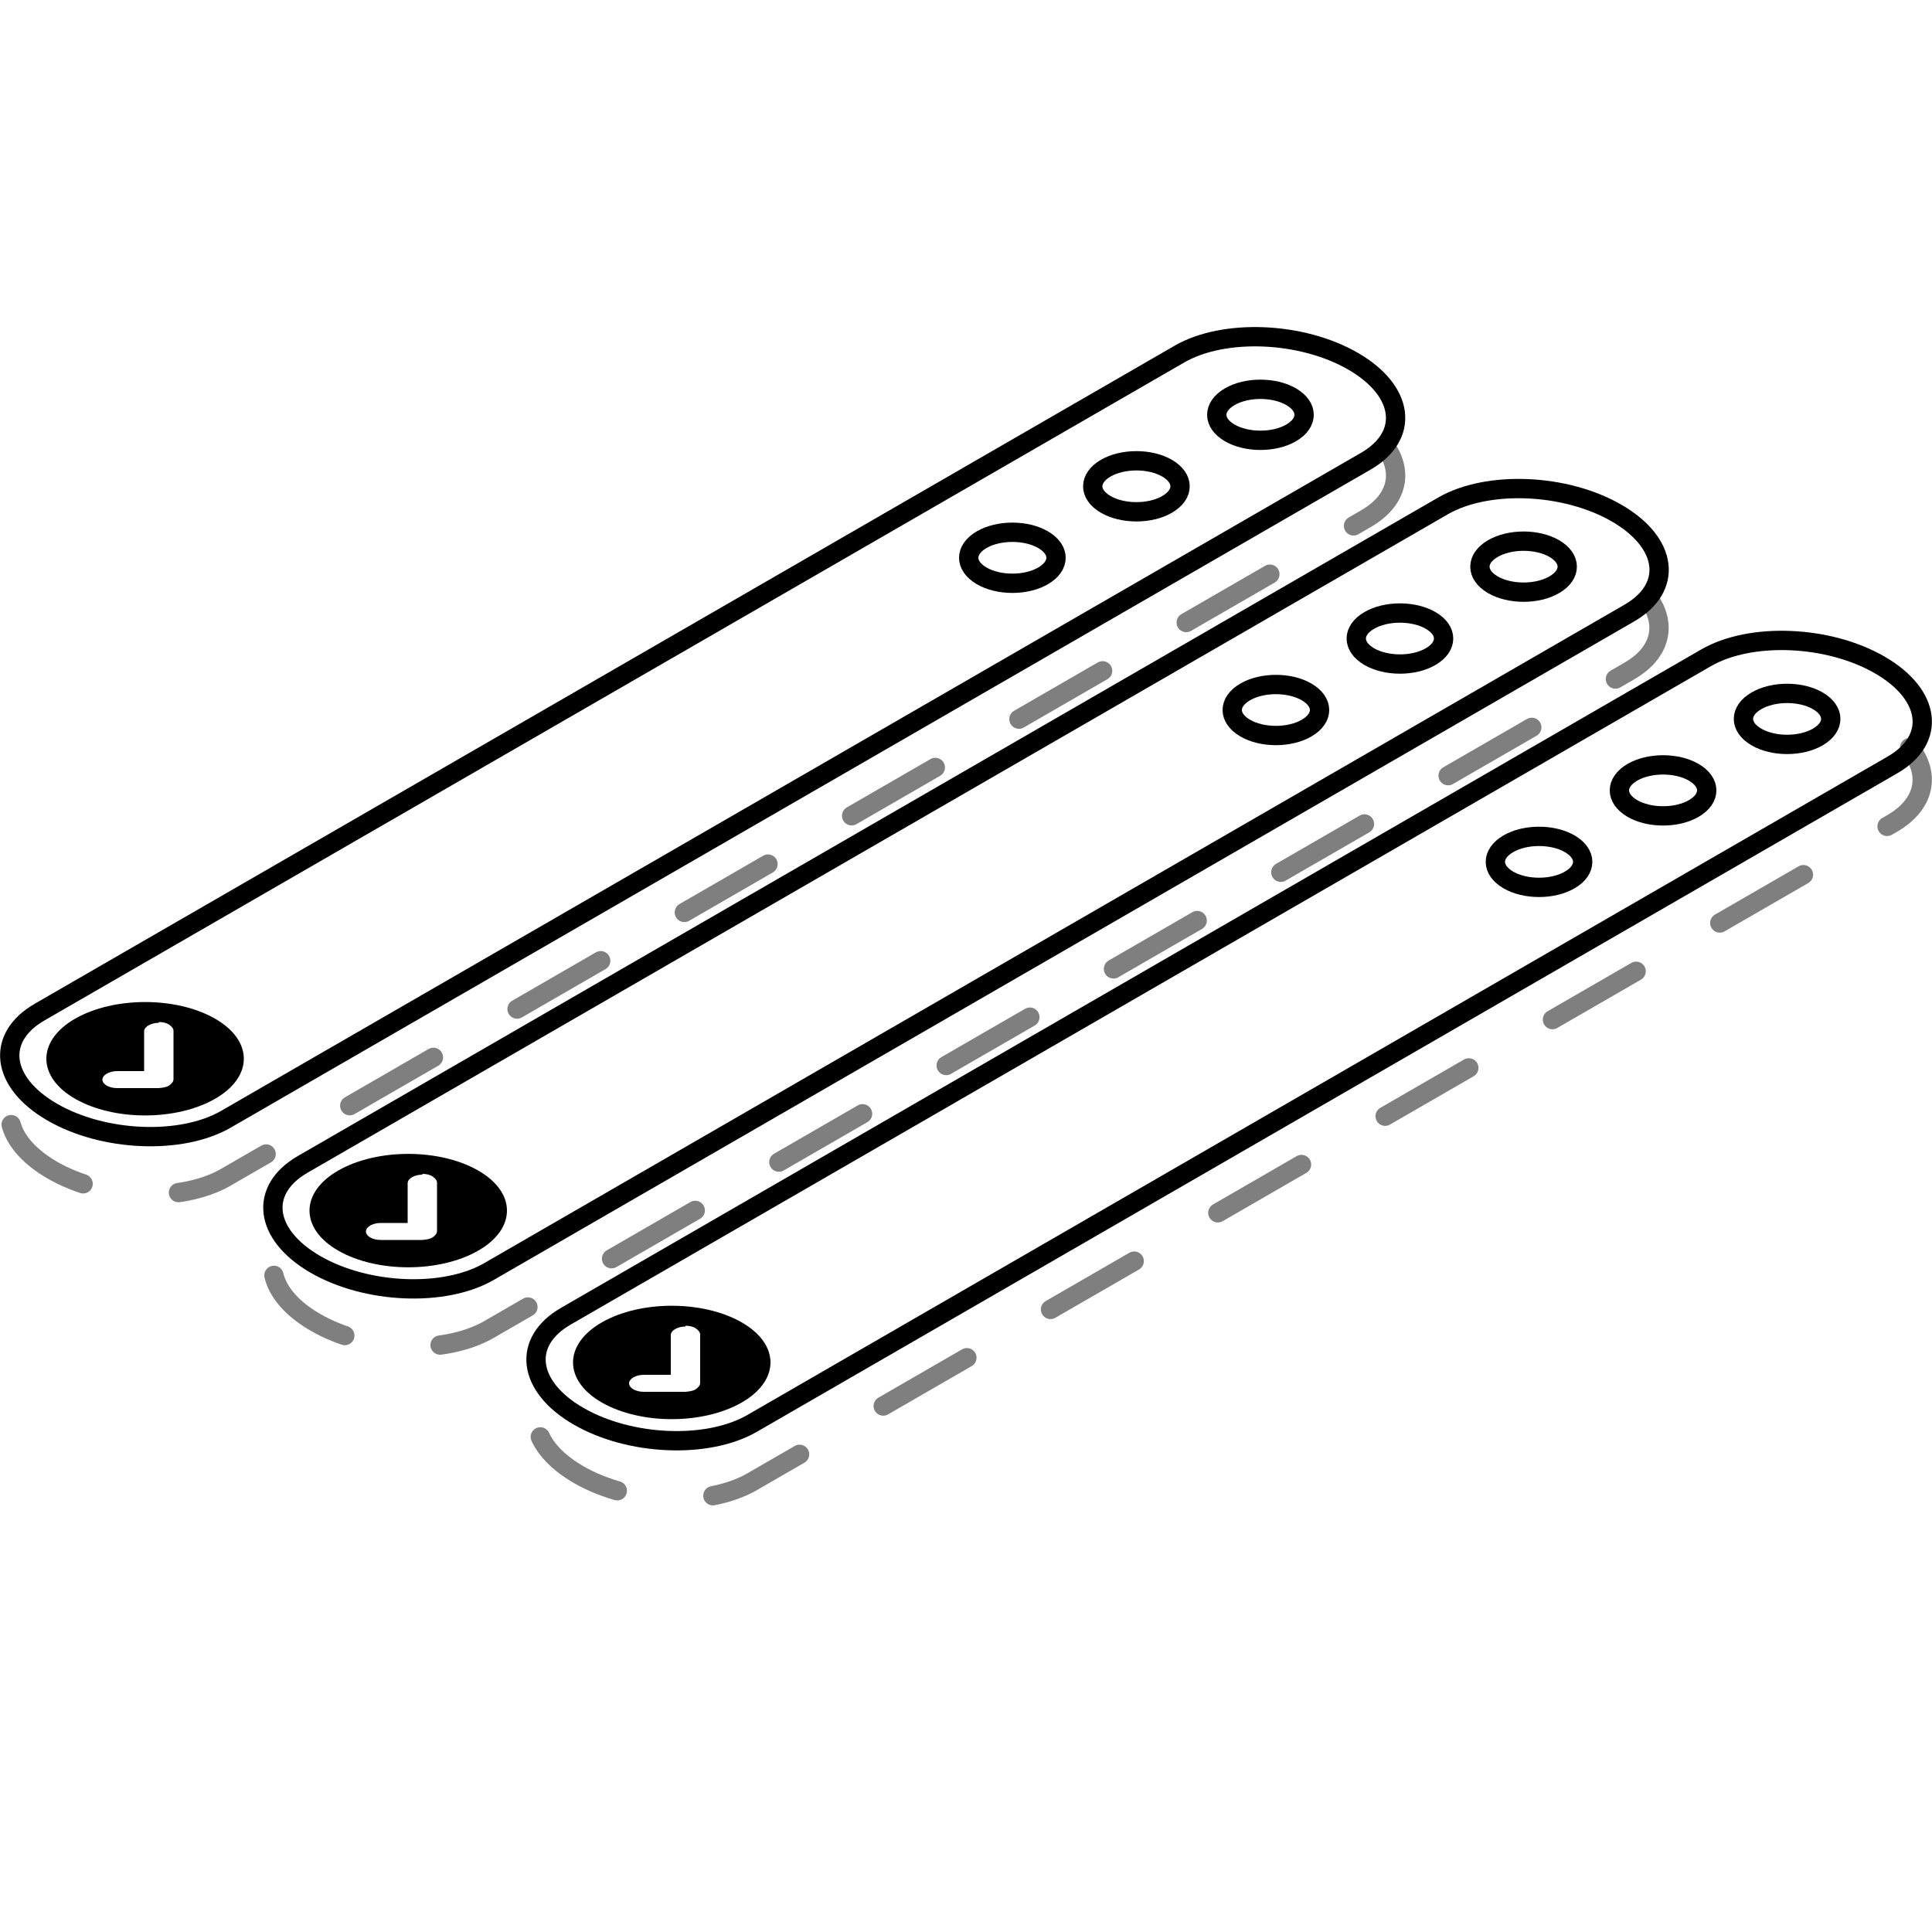
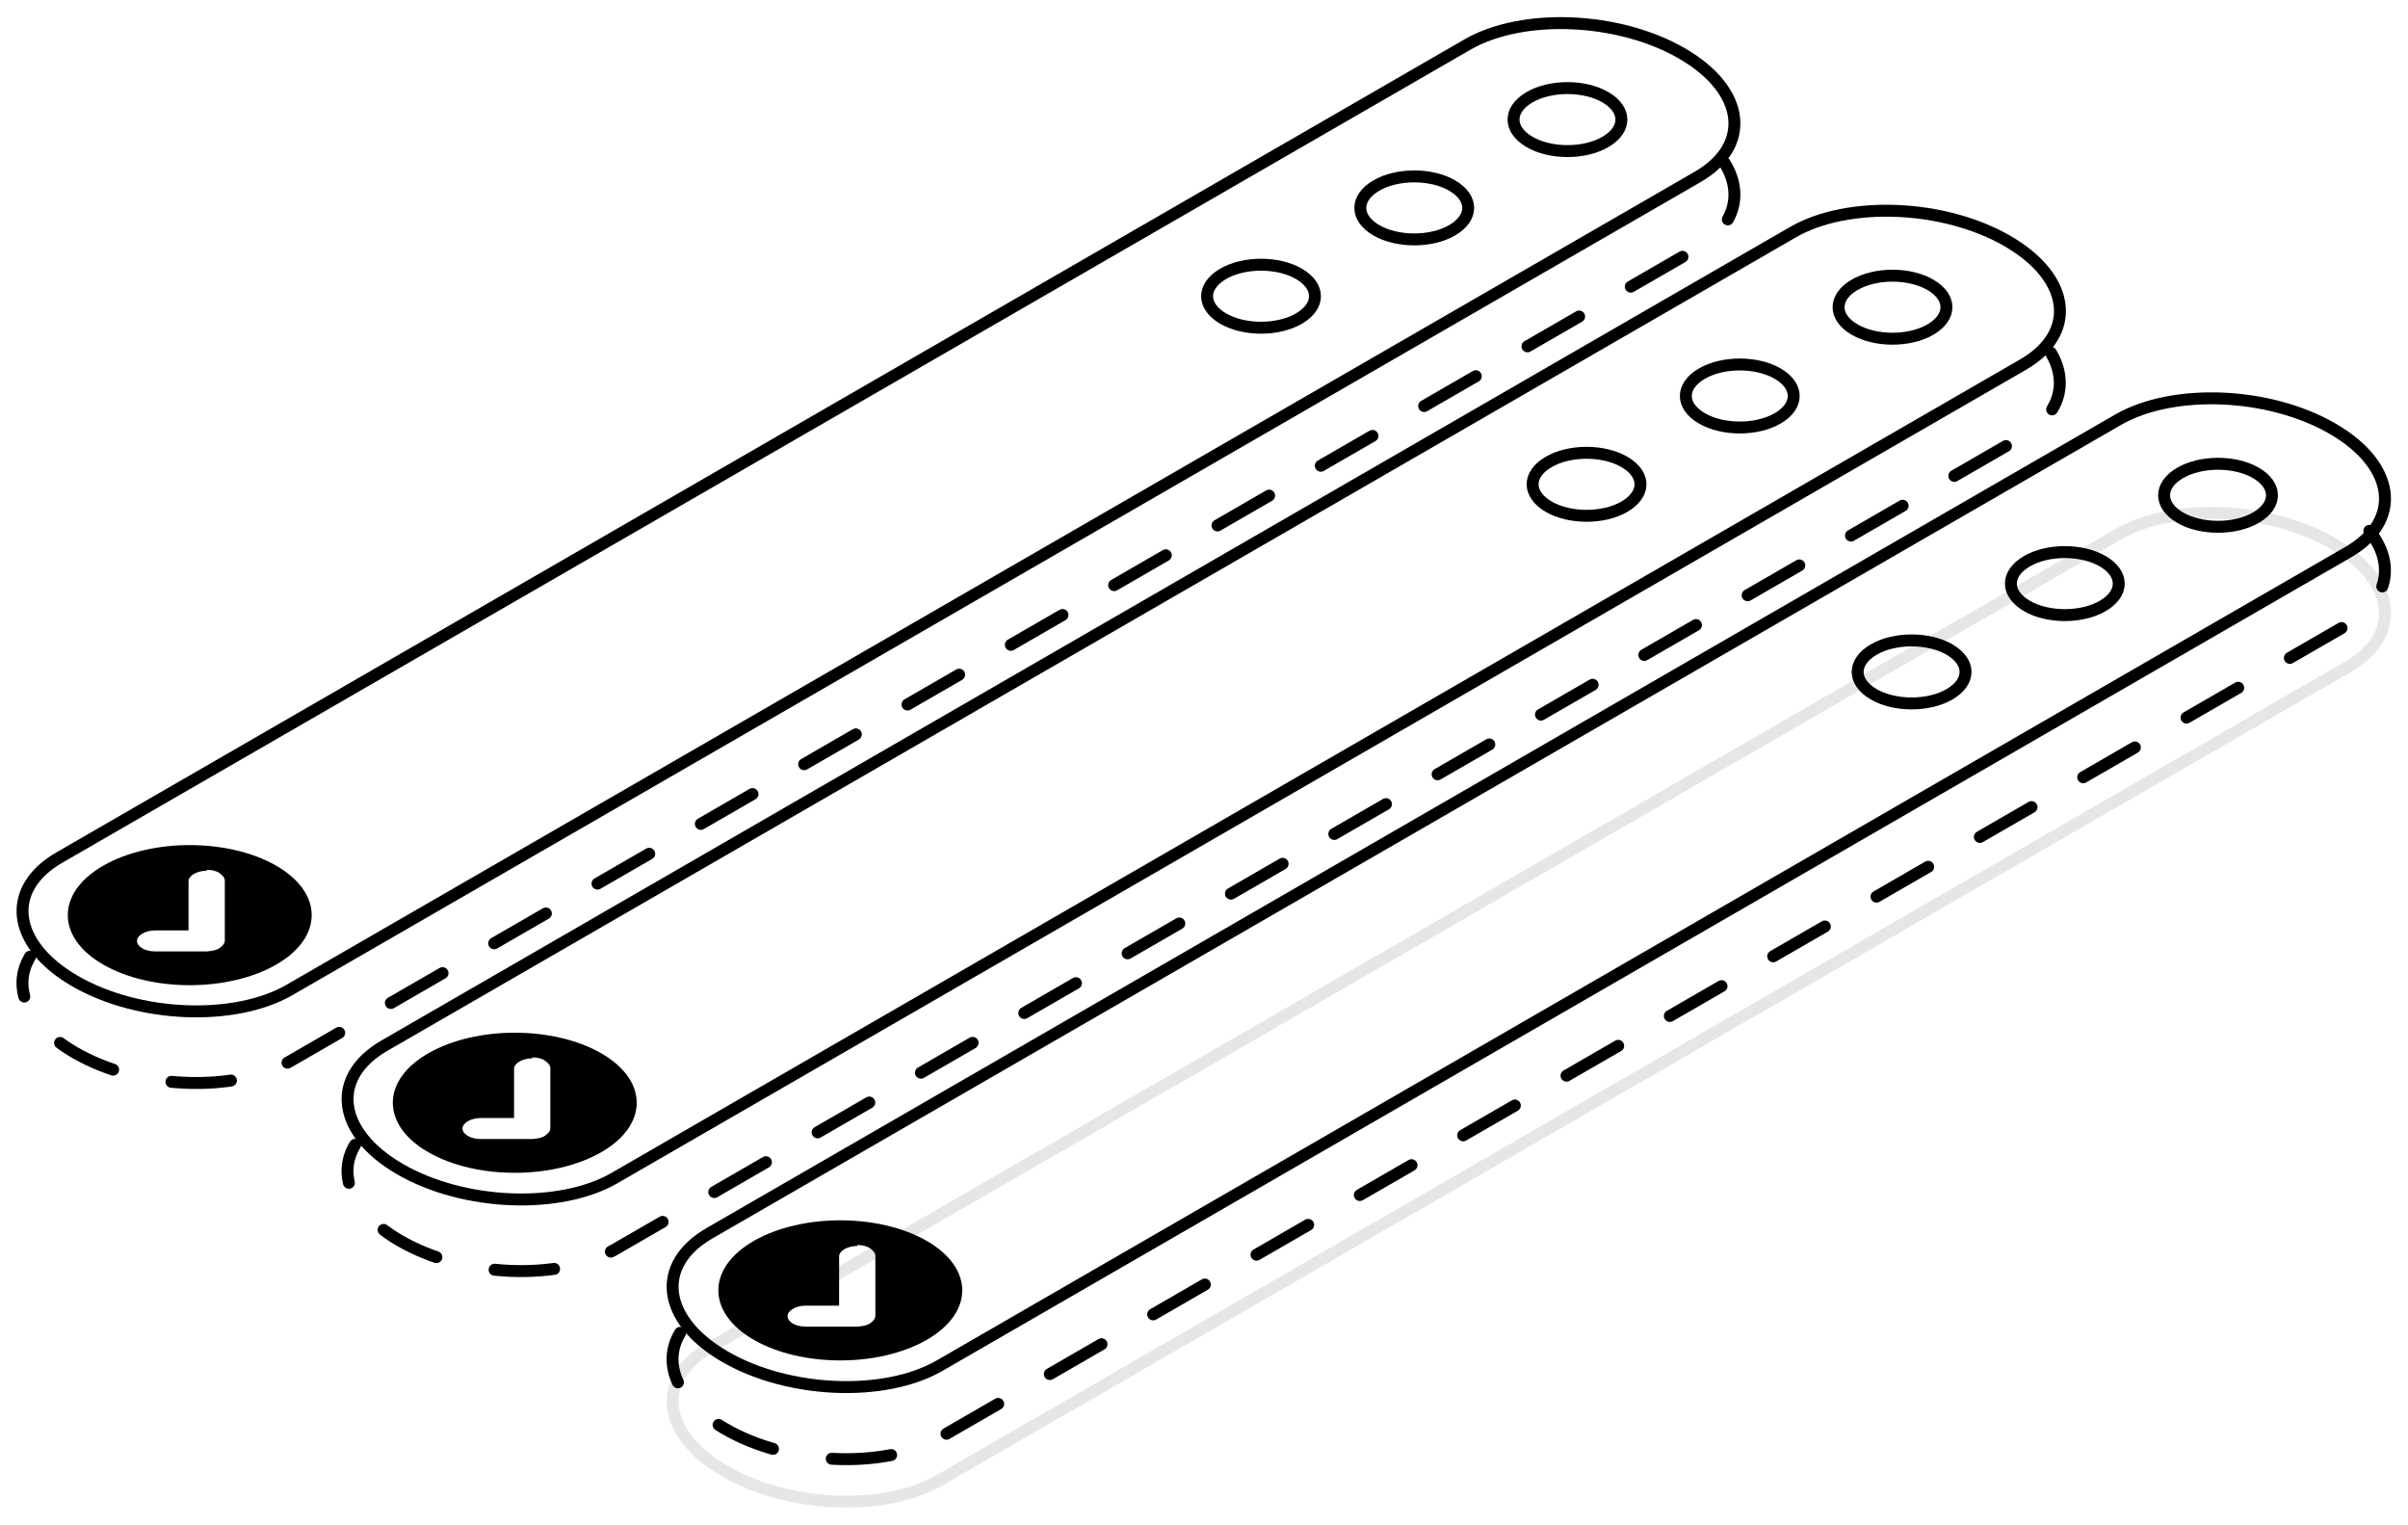
- <svg xmlns="http://www.w3.org/2000/svg" viewBox="0 0 50 50" width="100%" height="100%" fill="none" stroke="currentColor" stroke-width="0.5">
+ <svg xmlns="http://www.w3.org/2000/svg" viewBox="-0.22 8.23 50.45 31.94" preserveAspectRatio="xMinYMid meet" width="100%" height="100%" fill="none" stroke="currentColor" stroke-width="0.25">
+   <style>.esl{animation:esF .5s ease-out both}.esd{animation:esFd .5s ease-out both}.es2{animation-delay:.1s}.es3{animation-delay:.2s}@keyframes esF{from{opacity:0}to{opacity:1}}@keyframes esFd{from{opacity:0}to{opacity:.5}}@media(prefers-reduced-motion:reduce){.esl,.esd{animation:none}.esl{opacity:1}.esd{opacity:.5}}</style>
  <g transform="translate(0 8.46)">
-     <path d="M42.16,7.41L12.65,24.45c-1.15.66-3.16.58-4.49-.19h0c-1.33-.77-1.47-1.93-.32-2.59L37.35,4.63c1.15-.66,3.16-.58,4.49.19h0c1.33.77,1.47,1.93.32,2.59Z" stroke-linecap="round" stroke-linejoin="round" />
-     <path fill="currentColor" stroke="none" fill-rule="evenodd" d="M8.76,21.83c1-.57,2.61-.57,3.61,0s1,1.51,0,2.08-2.61.57-3.61,0-1-1.51,0-2.08ZM10.93,21.92c.1,0,.2.02.27.07s.11.1.11.16v1.25c0,.06-.04.11-.11.16s-.17.06-.27.07h-1.08c-.21,0-.38-.1-.38-.22,0-.12.18-.22.38-.22h.7s0-1.03,0-1.03c0-.12.18-.22.38-.22Z" />
-     <path d="M40.23,5.74c.44.26.44.67,0,.93s-1.16.26-1.6,0-.44-.67,0-.93,1.16-.26,1.6,0Z" stroke-linecap="round" stroke-linejoin="round" />
-     <path d="M37.03,7.6c.44.26.44.67,0,.93s-1.16.26-1.6,0-.44-.67,0-.93,1.16-.26,1.6,0Z" stroke-linecap="round" stroke-linejoin="round" />
-     <path d="M33.82,9.45c.44.26.44.67,0,.93s-1.16.26-1.6,0-.44-.67,0-.93,1.16-.26,1.6,0Z" stroke-linecap="round" stroke-linejoin="round" />
-     <path d="M35.34,3.48L5.84,20.51c-1.15.66-3.16.58-4.49-.19h0c-1.33-.77-1.47-1.93-.32-2.59L30.53.7c1.15-.66,3.16-.58,4.49.19h0c1.33.77,1.47,1.93.32,2.59Z" stroke-linecap="round" stroke-linejoin="round" />
-     <path fill="currentColor" stroke="none" fill-rule="evenodd" d="M1.95,17.9c1-.57,2.61-.57,3.61,0s1,1.51,0,2.08-2.61.57-3.61,0-1-1.51,0-2.08ZM4.11,17.99c.1,0,.2.02.27.07s.11.1.11.16v1.25c0,.06-.04.11-.11.16s-.17.06-.27.07h-1.08c-.21,0-.38-.1-.38-.22,0-.12.18-.22.38-.22h.7s0-1.03,0-1.03c0-.12.18-.22.38-.22Z" />
-     <path d="M33.42,1.81c.44.26.44.67,0,.93s-1.16.26-1.6,0-.44-.67,0-.93,1.16-.26,1.6,0Z" stroke-linecap="round" stroke-linejoin="round" />
-     <path d="M30.21,3.66c.44.26.44.67,0,.93s-1.16.26-1.6,0-.44-.67,0-.93,1.16-.26,1.6,0Z" stroke-linecap="round" stroke-linejoin="round" />
-     <path d="M27,5.51c.44.26.44.67,0,.93s-1.16.26-1.6,0-.44-.67,0-.93,1.16-.26,1.6,0Z" stroke-linecap="round" stroke-linejoin="round" />
-     <path d="M48.97,11.34l-29.51,17.04c-1.15.66-3.16.58-4.49-.19h0c-1.33-.77-1.47-1.93-.32-2.59l29.51-17.04c1.15-.66,3.16-.58,4.49.19h0c1.33.77,1.47,1.93.32,2.59Z" stroke-linecap="round" stroke-linejoin="round" />
-     <path fill="currentColor" stroke="none" fill-rule="evenodd" d="M15.58,25.76c1-.57,2.61-.57,3.61,0s1,1.51,0,2.08-2.61.57-3.61,0-1-1.51,0-2.08ZM17.74,25.85c.1,0,.2.02.27.07s.11.1.11.16v1.25c0,.06-.04.11-.11.16s-.17.06-.27.07h-1.08c-.21,0-.38-.1-.38-.22,0-.12.18-.22.38-.22h.7s0-1.03,0-1.03c0-.12.18-.22.38-.22Z" />
-     <path d="M47.05,9.68c.44.26.44.67,0,.93s-1.16.26-1.6,0-.44-.67,0-.93,1.16-.26,1.6,0Z" stroke-linecap="round" stroke-linejoin="round" />
-     <path d="M43.84,11.53c.44.26.44.67,0,.93s-1.16.26-1.6,0-.44-.67,0-.93,1.16-.26,1.6,0Z" stroke-linecap="round" stroke-linejoin="round" />
-     <path d="M40.63,13.38c.44.26.44.67,0,.93s-1.16.26-1.6,0-.44-.67,0-.93,1.16-.26,1.6,0Z" stroke-linecap="round" stroke-linejoin="round" />
+     <path d="M48.97,11.34l-29.51,17.04c-1.15.66-3.16.58-4.49-.19h0c-1.33-.77-1.47-1.93-.32-2.59l29.51-17.04c1.15-.66,3.16-.58,4.49.19h0c1.33.77,1.47,1.93.32,2.59Z" stroke-linejoin="round" opacity=".1" transform="translate(0 2.4)" />
    <g transform="translate(0 -2.5)">
-       <path d="M42.75,9.66c.37.63.19,1.3-.59,1.75L12.65,28.45c-1.15.66-3.16.58-4.49-.19h0c-1-.58-1.33-1.37-.94-2.01" stroke-linecap="round" stroke-linejoin="round" stroke-dasharray="2.5" opacity="0.5" />
-       <path d="M35.91,5.68c.4.64.23,1.33-.57,1.79L5.84,24.51c-1.15.66-3.16.58-4.49-.19h0c-1-.58-1.33-1.37-.94-2.01" stroke-linecap="round" stroke-linejoin="round" stroke-dasharray="2.5" opacity="0.5" />
-       <path d="M49.42,13.39c.55.68.41,1.46-.45,1.96l-29.51,17.04c-1.15.66-3.16.58-4.49-.19h0c-1-.58-1.33-1.37-.94-2.01" stroke-linecap="round" stroke-linejoin="round" stroke-dasharray="2.5" opacity="0.5" />
+       <path class="esd" d="M42.75,9.66c.37.63.19,1.3-.59,1.75L12.65,28.45c-1.15.66-3.16.58-4.49-.19h0c-1-.58-1.33-1.37-.94-2.01" stroke-linecap="round" stroke-linejoin="round" stroke-dasharray="1.25" />
+       <path class="esd" d="M35.91,5.68c.4.64.23,1.33-.57,1.79L5.84,24.51c-1.15.66-3.16.58-4.49-.19h0c-1-.58-1.33-1.37-.94-2.01" stroke-linecap="round" stroke-linejoin="round" stroke-dasharray="1.25" />
+       <path class="esd" d="M49.42,13.39c.55.68.41,1.46-.45,1.96l-29.51,17.04c-1.15.66-3.16.58-4.49-.19h0c-1-.58-1.33-1.37-.94-2.01" stroke-linecap="round" stroke-linejoin="round" stroke-dasharray="1.25" />
+     </g>
+     <g class="esl">
+       <path d="M42.16,7.41L12.65,24.45c-1.15.66-3.16.58-4.49-.19h0c-1.33-.77-1.47-1.93-.32-2.59L37.35,4.63c1.15-.66,3.16-.58,4.49.19h0c1.33.77,1.47,1.93.32,2.59Z" stroke-linecap="round" stroke-linejoin="round" />
+       <path fill="currentColor" stroke="none" fill-rule="evenodd" d="M8.76,21.83c1-.57,2.61-.57,3.61,0s1,1.51,0,2.08-2.61.57-3.61,0-1-1.51,0-2.08ZM10.93,21.92c.1,0,.2.02.27.07s.11.1.11.16v1.25c0,.06-.04.11-.11.16s-.17.06-.27.07h-1.08c-.21,0-.38-.1-.38-.22,0-.12.18-.22.38-.22h.7s0-1.03,0-1.03c0-.12.18-.22.38-.22Z" />
+       <path d="M40.23,5.74c.44.26.44.67,0,.93s-1.16.26-1.6,0-.44-.67,0-.93,1.16-.26,1.6,0Z" stroke-linecap="round" stroke-linejoin="round" />
+       <path d="M37.03,7.6c.44.26.44.67,0,.93s-1.16.26-1.6,0-.44-.67,0-.93,1.16-.26,1.6,0Z" stroke-linecap="round" stroke-linejoin="round" />
+       <path d="M33.82,9.45c.44.26.44.67,0,.93s-1.16.26-1.6,0-.44-.67,0-.93,1.16-.26,1.6,0Z" stroke-linecap="round" stroke-linejoin="round" />
+     </g>
+     <g class="esl es2">
+       <path d="M35.34,3.48L5.84,20.51c-1.15.66-3.16.58-4.49-.19h0c-1.33-.77-1.47-1.93-.32-2.59L30.53.7c1.15-.66,3.16-.58,4.49.19h0c1.33.77,1.47,1.93.32,2.59Z" stroke-linecap="round" stroke-linejoin="round" />
+       <path fill="currentColor" stroke="none" fill-rule="evenodd" d="M1.95,17.9c1-.57,2.61-.57,3.61,0s1,1.51,0,2.08-2.61.57-3.61,0-1-1.51,0-2.08ZM4.11,17.99c.1,0,.2.02.27.07s.11.1.11.16v1.25c0,.06-.04.11-.11.16s-.17.06-.27.07h-1.08c-.21,0-.38-.1-.38-.22,0-.12.18-.22.38-.22h.7s0-1.03,0-1.03c0-.12.18-.22.38-.22Z" />
+       <path d="M33.42,1.81c.44.26.44.67,0,.93s-1.16.26-1.6,0-.44-.67,0-.93,1.16-.26,1.6,0Z" stroke-linecap="round" stroke-linejoin="round" />
+       <path d="M30.21,3.66c.44.26.44.67,0,.93s-1.16.26-1.6,0-.44-.67,0-.93,1.16-.26,1.6,0Z" stroke-linecap="round" stroke-linejoin="round" />
+       <path d="M27,5.51c.44.26.44.67,0,.93s-1.16.26-1.6,0-.44-.67,0-.93,1.16-.26,1.6,0Z" stroke-linecap="round" stroke-linejoin="round" />
+     </g>
+     <g class="esl es3">
+       <path d="M48.97,11.34l-29.51,17.04c-1.15.66-3.16.58-4.49-.19h0c-1.33-.77-1.47-1.93-.32-2.59l29.51-17.04c1.15-.66,3.16-.58,4.49.19h0c1.33.77,1.47,1.93.32,2.59Z" stroke-linecap="round" stroke-linejoin="round" />
+       <path fill="currentColor" stroke="none" fill-rule="evenodd" d="M15.58,25.76c1-.57,2.61-.57,3.61,0s1,1.51,0,2.08-2.61.57-3.61,0-1-1.51,0-2.08ZM17.74,25.85c.1,0,.2.02.27.07s.11.1.11.16v1.25c0,.06-.04.11-.11.16s-.17.06-.27.07h-1.08c-.21,0-.38-.1-.38-.22,0-.12.18-.22.38-.22h.7s0-1.03,0-1.03c0-.12.18-.22.38-.22Z" />
+       <path d="M47.05,9.68c.44.26.44.67,0,.93s-1.16.26-1.6,0-.44-.67,0-.93,1.16-.26,1.6,0Z" stroke-linecap="round" stroke-linejoin="round" />
+       <path d="M43.84,11.53c.44.26.44.67,0,.93s-1.16.26-1.6,0-.44-.67,0-.93,1.16-.26,1.6,0Z" stroke-linecap="round" stroke-linejoin="round" />
+       <path d="M40.63,13.38c.44.26.44.67,0,.93s-1.16.26-1.6,0-.44-.67,0-.93,1.16-.26,1.6,0Z" stroke-linecap="round" stroke-linejoin="round" />
    </g>
  </g>
</svg>
